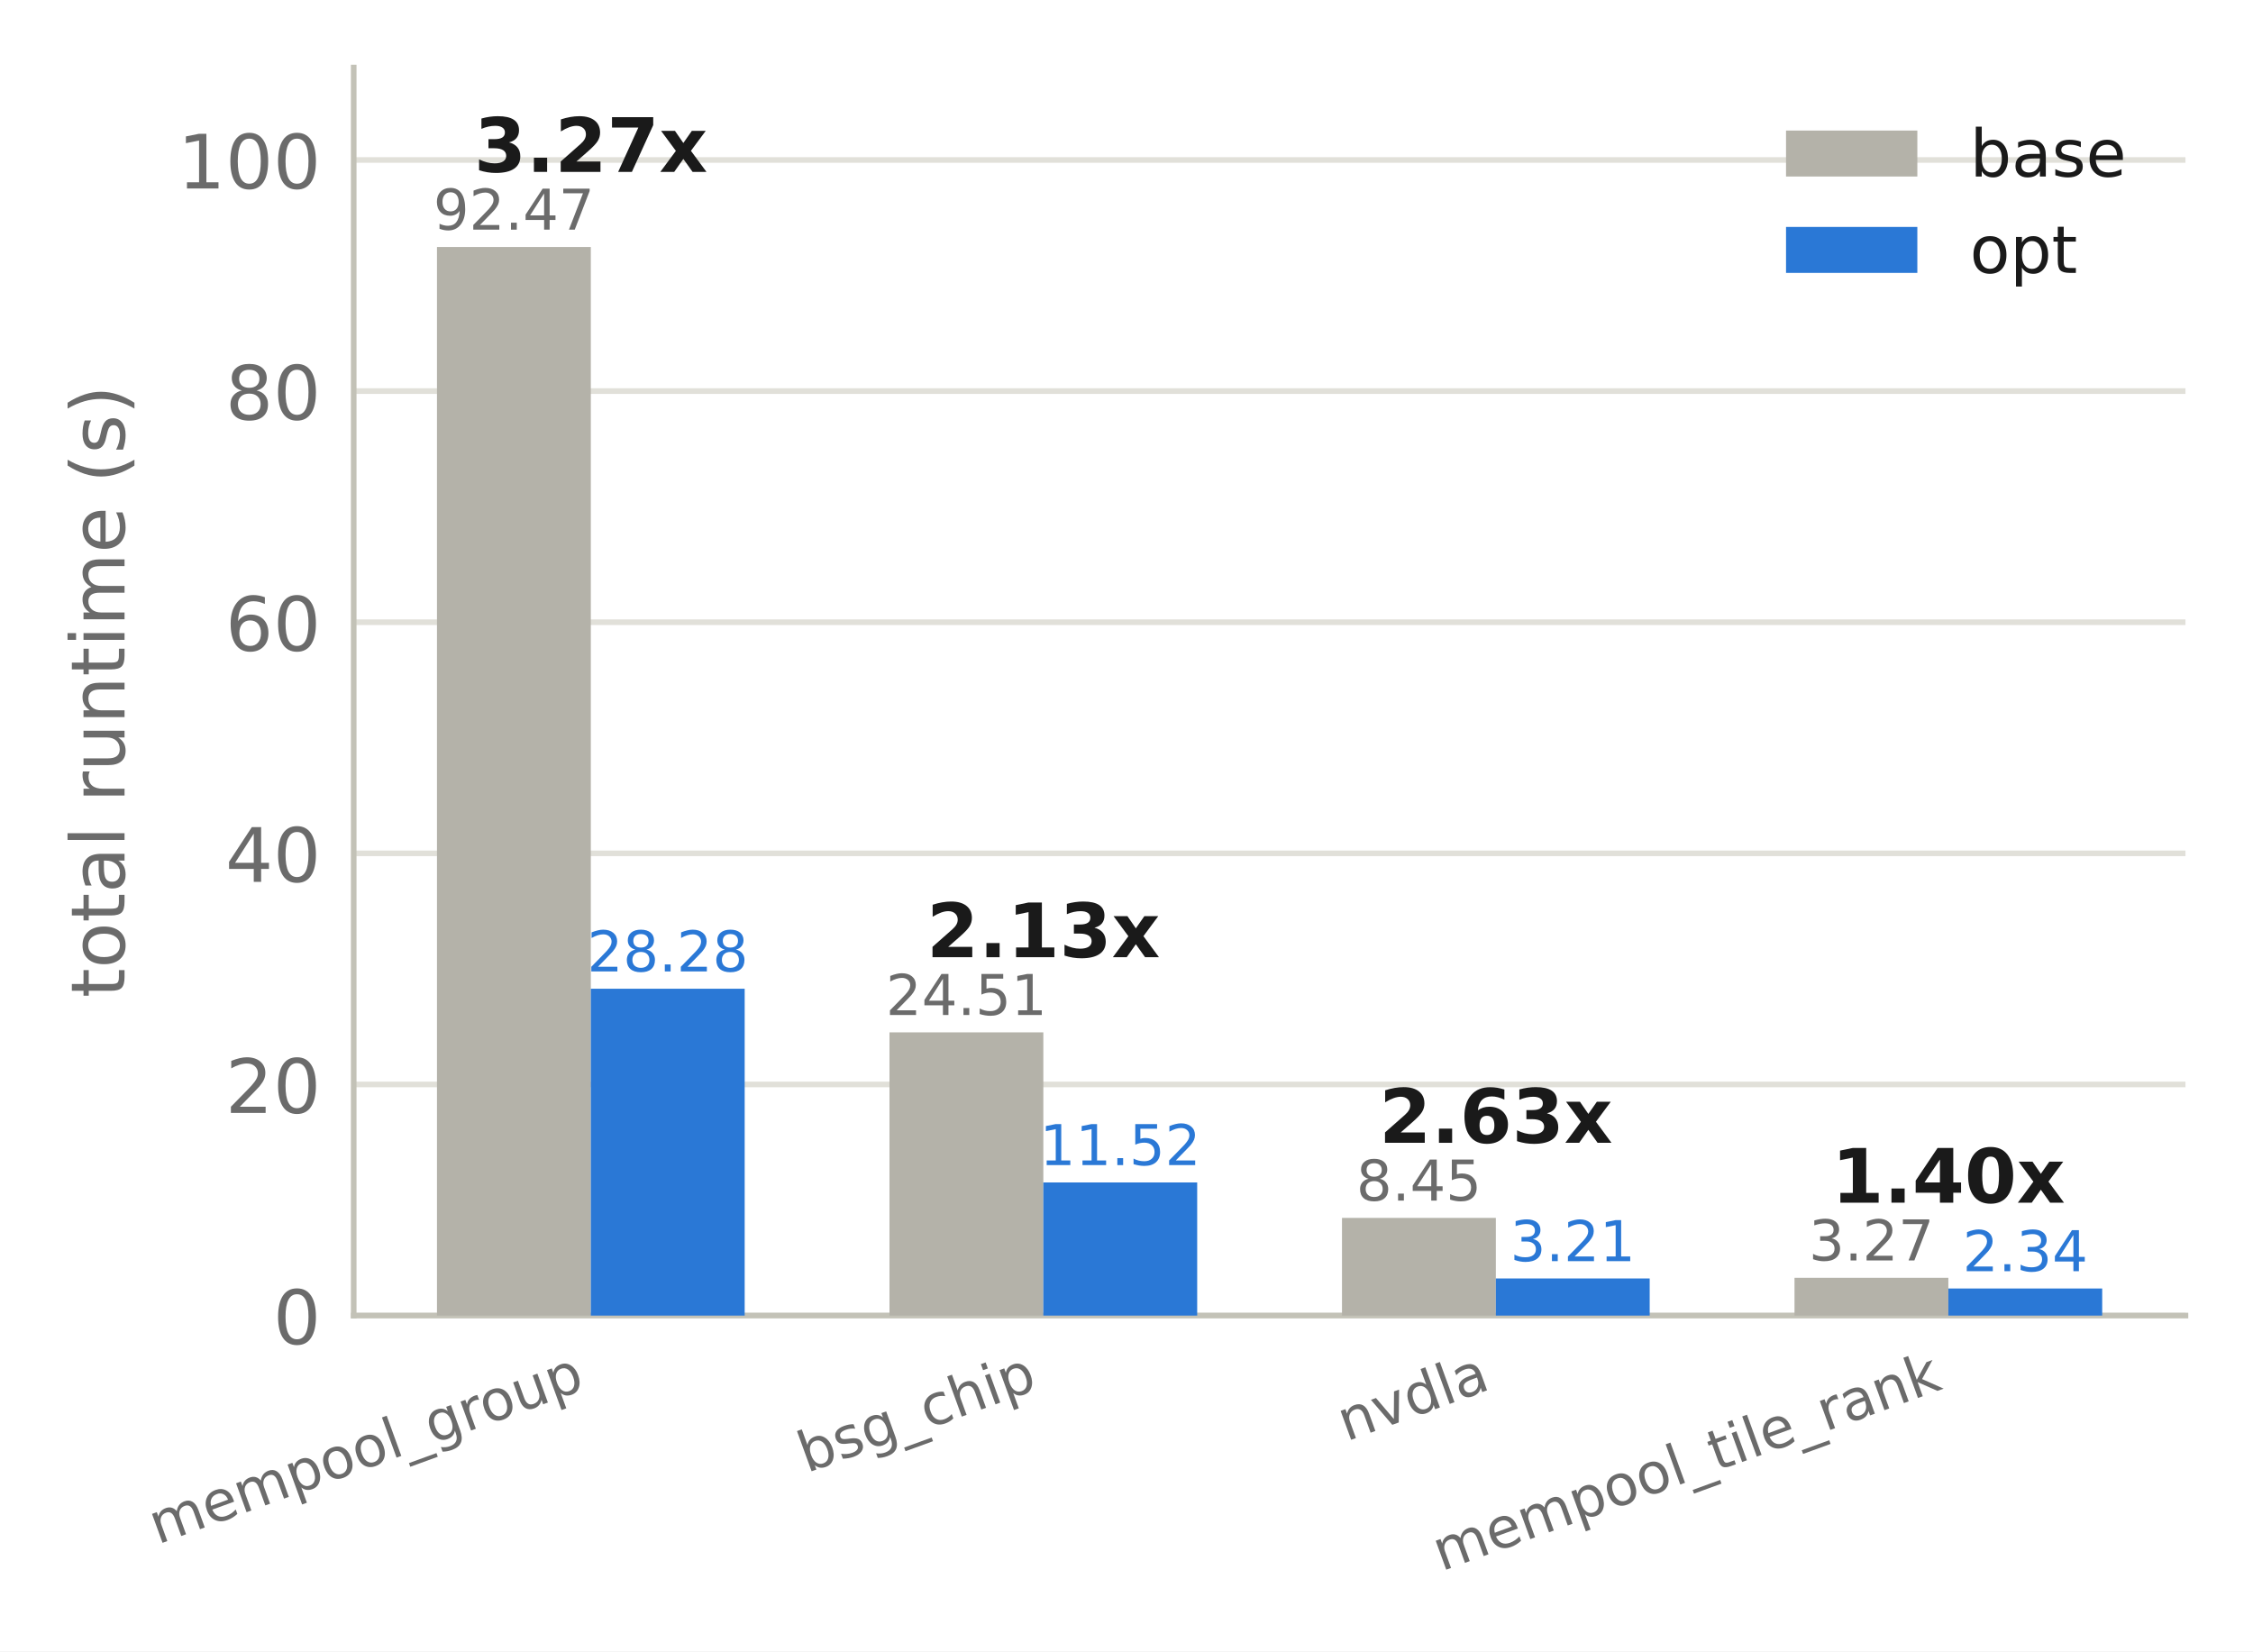
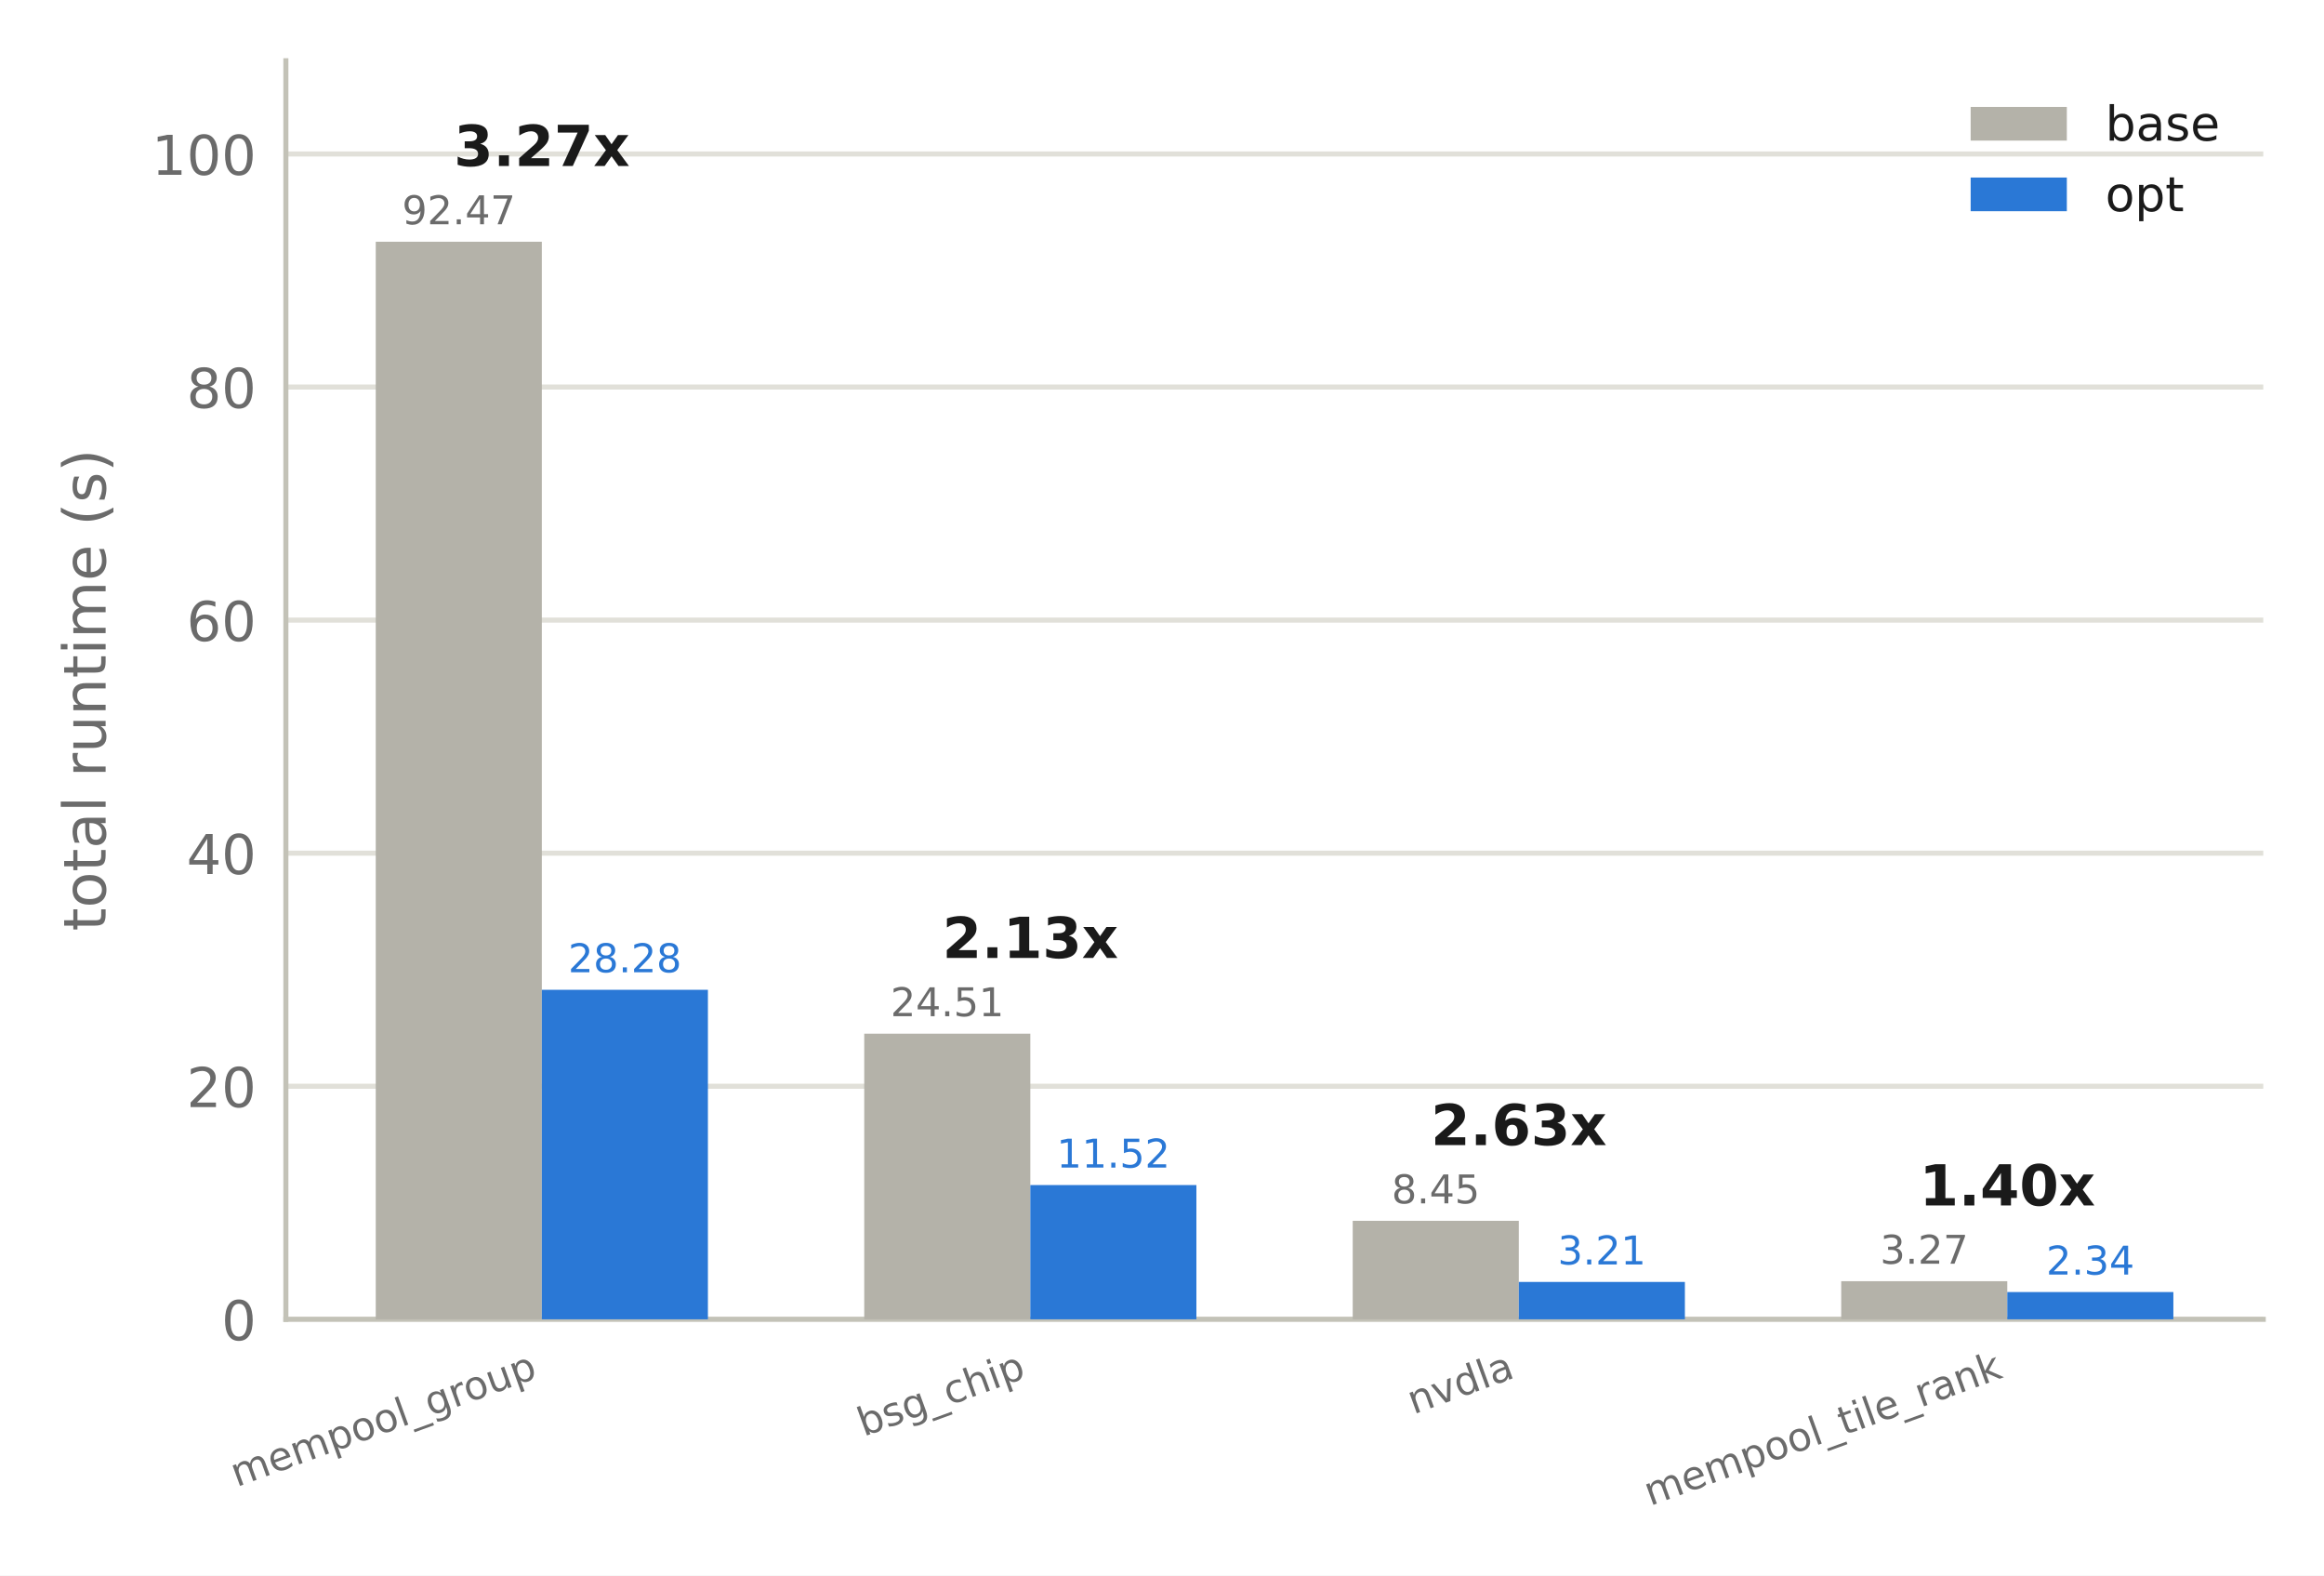
- <svg xmlns="http://www.w3.org/2000/svg" xmlns:xlink="http://www.w3.org/1999/xlink" width="240.213pt" height="176.064pt" viewBox="0 0 240.213 176.064" version="1.1">
+ <svg xmlns="http://www.w3.org/2000/svg" xmlns:xlink="http://www.w3.org/1999/xlink" width="275.442pt" height="186.701pt" viewBox="0 0 275.442 186.701" version="1.1">
  <defs>
    <style type="text/css">*{stroke-linejoin: round; stroke-linecap: butt}</style>
  </defs>
  <g id="figure_1">
    <g id="patch_1">
-       <path d="M 0 176.064  L 240.213 176.064  L 240.213 0  L 0 0  z " style="fill: #ffffff" />
+       <path d="M 0 186.701  L 275.442 186.701  L 275.442 0  L 0 0  z " style="fill: #ffffff" />
    </g>
    <g id="axes_1">
      <g id="patch_2">
-         <path d="M 37.712 140.256  L 233.012 140.256  L 233.012 7.2  L 37.712 7.2  z " style="fill: #ffffff" />
+         <path d="M 33.882 156.334  L 268.242 156.334  L 268.242 7.2  L 33.882 7.2  z " style="fill: #ffffff" />
      </g>
      <g id="matplotlib.axis_1">
        <g id="xtick_1">
          <g id="line2d_1" />
          <g id="text_1">
-             <g style="fill: #6b6b6b" transform="translate(16.81937 164.67) rotate(-20) scale(0.06 -0.06)">
+             <g style="fill: #6b6b6b" transform="translate(28.049 176.2162) rotate(-20) scale(0.047 -0.047)">
              <defs>
                <path id="DejaVuSans-6d" d="M 3328 2828  Q 3544 3216 3844 3400  Q 4144 3584 4550 3584  Q 5097 3584 5394 3201  Q 5691 2819 5691 2113  L 5691 0  L 5113 0  L 5113 2094  Q 5113 2597 4934 2840  Q 4756 3084 4391 3084  Q 3944 3084 3684 2787  Q 3425 2491 3425 1978  L 3425 0  L 2847 0  L 2847 2094  Q 2847 2600 2669 2842  Q 2491 3084 2119 3084  Q 1678 3084 1418 2786  Q 1159 2488 1159 1978  L 1159 0  L 581 0  L 581 3500  L 1159 3500  L 1159 2956  Q 1356 3278 1631 3431  Q 1906 3584 2284 3584  Q 2666 3584 2933 3390  Q 3200 3197 3328 2828  z " transform="scale(0.015625)" />
                <path id="DejaVuSans-65" d="M 3597 1894  L 3597 1613  L 953 1613  Q 991 1019 1311 708  Q 1631 397 2203 397  Q 2534 397 2845 478  Q 3156 559 3463 722  L 3463 178  Q 3153 47 2828 -22  Q 2503 -91 2169 -91  Q 1331 -91 842 396  Q 353 884 353 1716  Q 353 2575 817 3079  Q 1281 3584 2069 3584  Q 2775 3584 3186 3129  Q 3597 2675 3597 1894  z M 3022 2063  Q 3016 2534 2758 2815  Q 2500 3097 2075 3097  Q 1594 3097 1305 2825  Q 1016 2553 972 2059  L 3022 2063  z " transform="scale(0.015625)" />
                <path id="DejaVuSans-70" d="M 1159 525  L 1159 -1331  L 581 -1331  L 581 3500  L 1159 3500  L 1159 2969  Q 1341 3281 1617 3432  Q 1894 3584 2278 3584  Q 2916 3584 3314 3078  Q 3713 2572 3713 1747  Q 3713 922 3314 415  Q 2916 -91 2278 -91  Q 1894 -91 1617 61  Q 1341 213 1159 525  z M 3116 1747  Q 3116 2381 2855 2742  Q 2594 3103 2138 3103  Q 1681 3103 1420 2742  Q 1159 2381 1159 1747  Q 1159 1113 1420 752  Q 1681 391 2138 391  Q 2594 391 2855 752  Q 3116 1113 3116 1747  z " transform="scale(0.015625)" />
                <path id="DejaVuSans-6f" d="M 1959 3097  Q 1497 3097 1228 2736  Q 959 2375 959 1747  Q 959 1119 1226 758  Q 1494 397 1959 397  Q 2419 397 2687 759  Q 2956 1122 2956 1747  Q 2956 2369 2687 2733  Q 2419 3097 1959 3097  z M 1959 3584  Q 2709 3584 3137 3096  Q 3566 2609 3566 1747  Q 3566 888 3137 398  Q 2709 -91 1959 -91  Q 1206 -91 779 398  Q 353 888 353 1747  Q 353 2609 779 3096  Q 1206 3584 1959 3584  z " transform="scale(0.015625)" />
                <path id="DejaVuSans-6c" d="M 603 4863  L 1178 4863  L 1178 0  L 603 0  L 603 4863  z " transform="scale(0.015625)" />
                <path id="DejaVuSans-5f" d="M 3263 -1063  L 3263 -1509  L -63 -1509  L -63 -1063  L 3263 -1063  z " transform="scale(0.015625)" />
                <path id="DejaVuSans-67" d="M 2906 1791  Q 2906 2416 2648 2759  Q 2391 3103 1925 3103  Q 1463 3103 1205 2759  Q 947 2416 947 1791  Q 947 1169 1205 825  Q 1463 481 1925 481  Q 2391 481 2648 825  Q 2906 1169 2906 1791  z M 3481 434  Q 3481 -459 3084 -895  Q 2688 -1331 1869 -1331  Q 1566 -1331 1297 -1286  Q 1028 -1241 775 -1147  L 775 -588  Q 1028 -725 1275 -790  Q 1522 -856 1778 -856  Q 2344 -856 2625 -561  Q 2906 -266 2906 331  L 2906 616  Q 2728 306 2450 153  Q 2172 0 1784 0  Q 1141 0 747 490  Q 353 981 353 1791  Q 353 2603 747 3093  Q 1141 3584 1784 3584  Q 2172 3584 2450 3431  Q 2728 3278 2906 2969  L 2906 3500  L 3481 3500  L 3481 434  z " transform="scale(0.015625)" />
                <path id="DejaVuSans-72" d="M 2631 2963  Q 2534 3019 2420 3045  Q 2306 3072 2169 3072  Q 1681 3072 1420 2755  Q 1159 2438 1159 1844  L 1159 0  L 581 0  L 581 3500  L 1159 3500  L 1159 2956  Q 1341 3275 1631 3429  Q 1922 3584 2338 3584  Q 2397 3584 2469 3576  Q 2541 3569 2628 3553  L 2631 2963  z " transform="scale(0.015625)" />
                <path id="DejaVuSans-75" d="M 544 1381  L 544 3500  L 1119 3500  L 1119 1403  Q 1119 906 1312 657  Q 1506 409 1894 409  Q 2359 409 2629 706  Q 2900 1003 2900 1516  L 2900 3500  L 3475 3500  L 3475 0  L 2900 0  L 2900 538  Q 2691 219 2414 64  Q 2138 -91 1772 -91  Q 1169 -91 856 284  Q 544 659 544 1381  z M 1991 3584  L 1991 3584  z " transform="scale(0.015625)" />
              </defs>
              <use xlink:href="#DejaVuSans-6d" />
              <use xlink:href="#DejaVuSans-65" transform="translate(97.41211 0)" />
              <use xlink:href="#DejaVuSans-6d" transform="translate(158.9355 0)" />
              <use xlink:href="#DejaVuSans-70" transform="translate(256.3477 0)" />
              <use xlink:href="#DejaVuSans-6f" transform="translate(319.8242 0)" />
              <use xlink:href="#DejaVuSans-6f" transform="translate(381.0059 0)" />
              <use xlink:href="#DejaVuSans-6c" transform="translate(442.1875 0)" />
              <use xlink:href="#DejaVuSans-5f" transform="translate(469.9707 0)" />
              <use xlink:href="#DejaVuSans-67" transform="translate(519.9707 0)" />
              <use xlink:href="#DejaVuSans-72" transform="translate(583.4473 0)" />
              <use xlink:href="#DejaVuSans-6f" transform="translate(622.3105 0)" />
              <use xlink:href="#DejaVuSans-75" transform="translate(683.4922 0)" />
              <use xlink:href="#DejaVuSans-70" transform="translate(746.8711 0)" />
            </g>
          </g>
        </g>
        <g id="xtick_2">
          <g id="line2d_2" />
          <g id="text_2">
-             <g style="fill: #6b6b6b" transform="translate(86.02174 157.0425) rotate(-20) scale(0.06 -0.06)">
+             <g style="fill: #6b6b6b" transform="translate(102.36 170.2414) rotate(-20) scale(0.047 -0.047)">
              <defs>
                <path id="DejaVuSans-62" d="M 3116 1747  Q 3116 2381 2855 2742  Q 2594 3103 2138 3103  Q 1681 3103 1420 2742  Q 1159 2381 1159 1747  Q 1159 1113 1420 752  Q 1681 391 2138 391  Q 2594 391 2855 752  Q 3116 1113 3116 1747  z M 1159 2969  Q 1341 3281 1617 3432  Q 1894 3584 2278 3584  Q 2916 3584 3314 3078  Q 3713 2572 3713 1747  Q 3713 922 3314 415  Q 2916 -91 2278 -91  Q 1894 -91 1617 61  Q 1341 213 1159 525  L 1159 0  L 581 0  L 581 4863  L 1159 4863  L 1159 2969  z " transform="scale(0.015625)" />
                <path id="DejaVuSans-73" d="M 2834 3397  L 2834 2853  Q 2591 2978 2328 3040  Q 2066 3103 1784 3103  Q 1356 3103 1142 2972  Q 928 2841 928 2578  Q 928 2378 1081 2264  Q 1234 2150 1697 2047  L 1894 2003  Q 2506 1872 2764 1633  Q 3022 1394 3022 966  Q 3022 478 2636 193  Q 2250 -91 1575 -91  Q 1294 -91 989 -36  Q 684 19 347 128  L 347 722  Q 666 556 975 473  Q 1284 391 1588 391  Q 1994 391 2212 530  Q 2431 669 2431 922  Q 2431 1156 2273 1281  Q 2116 1406 1581 1522  L 1381 1569  Q 847 1681 609 1914  Q 372 2147 372 2553  Q 372 3047 722 3315  Q 1072 3584 1716 3584  Q 2034 3584 2315 3537  Q 2597 3491 2834 3397  z " transform="scale(0.015625)" />
                <path id="DejaVuSans-63" d="M 3122 3366  L 3122 2828  Q 2878 2963 2633 3030  Q 2388 3097 2138 3097  Q 1578 3097 1268 2742  Q 959 2388 959 1747  Q 959 1106 1268 751  Q 1578 397 2138 397  Q 2388 397 2633 464  Q 2878 531 3122 666  L 3122 134  Q 2881 22 2623 -34  Q 2366 -91 2075 -91  Q 1284 -91 818 406  Q 353 903 353 1747  Q 353 2603 823 3093  Q 1294 3584 2113 3584  Q 2378 3584 2631 3529  Q 2884 3475 3122 3366  z " transform="scale(0.015625)" />
                <path id="DejaVuSans-68" d="M 3513 2113  L 3513 0  L 2938 0  L 2938 2094  Q 2938 2591 2744 2837  Q 2550 3084 2163 3084  Q 1697 3084 1428 2787  Q 1159 2491 1159 1978  L 1159 0  L 581 0  L 581 4863  L 1159 4863  L 1159 2956  Q 1366 3272 1645 3428  Q 1925 3584 2291 3584  Q 2894 3584 3203 3211  Q 3513 2838 3513 2113  z " transform="scale(0.015625)" />
                <path id="DejaVuSans-69" d="M 603 3500  L 1178 3500  L 1178 0  L 603 0  L 603 3500  z M 603 4863  L 1178 4863  L 1178 4134  L 603 4134  L 603 4863  z " transform="scale(0.015625)" />
              </defs>
              <use xlink:href="#DejaVuSans-62" />
              <use xlink:href="#DejaVuSans-73" transform="translate(63.47656 0)" />
              <use xlink:href="#DejaVuSans-67" transform="translate(115.5762 0)" />
              <use xlink:href="#DejaVuSans-5f" transform="translate(179.0527 0)" />
              <use xlink:href="#DejaVuSans-63" transform="translate(229.0527 0)" />
              <use xlink:href="#DejaVuSans-68" transform="translate(284.0332 0)" />
              <use xlink:href="#DejaVuSans-69" transform="translate(347.4121 0)" />
              <use xlink:href="#DejaVuSans-70" transform="translate(375.1953 0)" />
            </g>
          </g>
        </g>
        <g id="xtick_3">
          <g id="line2d_3" />
          <g id="text_3">
-             <g style="fill: #6b6b6b" transform="translate(143.5477 153.6857) rotate(-20) scale(0.06 -0.06)">
+             <g style="fill: #6b6b6b" transform="translate(167.5245 167.6119) rotate(-20) scale(0.047 -0.047)">
              <defs>
                <path id="DejaVuSans-6e" d="M 3513 2113  L 3513 0  L 2938 0  L 2938 2094  Q 2938 2591 2744 2837  Q 2550 3084 2163 3084  Q 1697 3084 1428 2787  Q 1159 2491 1159 1978  L 1159 0  L 581 0  L 581 3500  L 1159 3500  L 1159 2956  Q 1366 3272 1645 3428  Q 1925 3584 2291 3584  Q 2894 3584 3203 3211  Q 3513 2838 3513 2113  z " transform="scale(0.015625)" />
                <path id="DejaVuSans-76" d="M 191 3500  L 800 3500  L 1894 563  L 2988 3500  L 3597 3500  L 2284 0  L 1503 0  L 191 3500  z " transform="scale(0.015625)" />
                <path id="DejaVuSans-64" d="M 2906 2969  L 2906 4863  L 3481 4863  L 3481 0  L 2906 0  L 2906 525  Q 2725 213 2448 61  Q 2172 -91 1784 -91  Q 1150 -91 751 415  Q 353 922 353 1747  Q 353 2572 751 3078  Q 1150 3584 1784 3584  Q 2172 3584 2448 3432  Q 2725 3281 2906 2969  z M 947 1747  Q 947 1113 1208 752  Q 1469 391 1925 391  Q 2381 391 2643 752  Q 2906 1113 2906 1747  Q 2906 2381 2643 2742  Q 2381 3103 1925 3103  Q 1469 3103 1208 2742  Q 947 2381 947 1747  z " transform="scale(0.015625)" />
                <path id="DejaVuSans-61" d="M 2194 1759  Q 1497 1759 1228 1600  Q 959 1441 959 1056  Q 959 750 1161 570  Q 1363 391 1709 391  Q 2188 391 2477 730  Q 2766 1069 2766 1631  L 2766 1759  L 2194 1759  z M 3341 1997  L 3341 0  L 2766 0  L 2766 531  Q 2569 213 2275 61  Q 1981 -91 1556 -91  Q 1019 -91 701 211  Q 384 513 384 1019  Q 384 1609 779 1909  Q 1175 2209 1959 2209  L 2766 2209  L 2766 2266  Q 2766 2663 2505 2880  Q 2244 3097 1772 3097  Q 1472 3097 1187 3025  Q 903 2953 641 2809  L 641 3341  Q 956 3463 1253 3523  Q 1550 3584 1831 3584  Q 2591 3584 2966 3190  Q 3341 2797 3341 1997  z " transform="scale(0.015625)" />
              </defs>
              <use xlink:href="#DejaVuSans-6e" />
              <use xlink:href="#DejaVuSans-76" transform="translate(63.37891 0)" />
              <use xlink:href="#DejaVuSans-64" transform="translate(122.5586 0)" />
              <use xlink:href="#DejaVuSans-6c" transform="translate(186.0352 0)" />
              <use xlink:href="#DejaVuSans-61" transform="translate(213.8184 0)" />
            </g>
          </g>
        </g>
        <g id="xtick_4">
          <g id="line2d_4" />
          <g id="text_4">
-             <g style="fill: #6b6b6b" transform="translate(153.6879 167.5343) rotate(-20) scale(0.06 -0.06)">
+             <g style="fill: #6b6b6b" transform="translate(195.5702 178.4599) rotate(-20) scale(0.047 -0.047)">
              <defs>
                <path id="DejaVuSans-74" d="M 1172 4494  L 1172 3500  L 2356 3500  L 2356 3053  L 1172 3053  L 1172 1153  Q 1172 725 1289 603  Q 1406 481 1766 481  L 2356 481  L 2356 0  L 1766 0  Q 1100 0 847 248  Q 594 497 594 1153  L 594 3053  L 172 3053  L 172 3500  L 594 3500  L 594 4494  L 1172 4494  z " transform="scale(0.015625)" />
                <path id="DejaVuSans-6b" d="M 581 4863  L 1159 4863  L 1159 1991  L 2875 3500  L 3609 3500  L 1753 1863  L 3688 0  L 2938 0  L 1159 1709  L 1159 0  L 581 0  L 581 4863  z " transform="scale(0.015625)" />
              </defs>
              <use xlink:href="#DejaVuSans-6d" />
              <use xlink:href="#DejaVuSans-65" transform="translate(97.41211 0)" />
              <use xlink:href="#DejaVuSans-6d" transform="translate(158.9355 0)" />
              <use xlink:href="#DejaVuSans-70" transform="translate(256.3477 0)" />
              <use xlink:href="#DejaVuSans-6f" transform="translate(319.8242 0)" />
              <use xlink:href="#DejaVuSans-6f" transform="translate(381.0059 0)" />
              <use xlink:href="#DejaVuSans-6c" transform="translate(442.1875 0)" />
              <use xlink:href="#DejaVuSans-5f" transform="translate(469.9707 0)" />
              <use xlink:href="#DejaVuSans-74" transform="translate(519.9707 0)" />
              <use xlink:href="#DejaVuSans-69" transform="translate(559.1797 0)" />
              <use xlink:href="#DejaVuSans-6c" transform="translate(586.9629 0)" />
              <use xlink:href="#DejaVuSans-65" transform="translate(614.7461 0)" />
              <use xlink:href="#DejaVuSans-5f" transform="translate(676.2695 0)" />
              <use xlink:href="#DejaVuSans-72" transform="translate(726.2695 0)" />
              <use xlink:href="#DejaVuSans-61" transform="translate(767.3828 0)" />
              <use xlink:href="#DejaVuSans-6e" transform="translate(828.6621 0)" />
              <use xlink:href="#DejaVuSans-6b" transform="translate(892.041 0)" />
            </g>
          </g>
        </g>
      </g>
      <g id="matplotlib.axis_2">
        <g id="ytick_1">
          <g id="line2d_5">
-             <path d="M 37.712 140.256  L 233.012 140.256  " clip-path="url(#p0b611c64bf)" style="fill: none; stroke: #e1e0d9; stroke-width: 0.6; stroke-linecap: square" />
+             <path d="M 33.882 156.334  L 268.242 156.334  " clip-path="url(#p7c7f86da99)" style="fill: none; stroke: #e1e0d9; stroke-width: 0.6; stroke-linecap: square" />
          </g>
          <g id="line2d_6" />
          <g id="text_5">
-             <g style="fill: #6b6b6b" transform="translate(29.1225 143.2954) scale(0.08 -0.08)">
+             <g style="fill: #6b6b6b" transform="translate(26.24594 158.8031) scale(0.065 -0.065)">
              <defs>
                <path id="DejaVuSans-30" d="M 2034 4250  Q 1547 4250 1301 3770  Q 1056 3291 1056 2328  Q 1056 1369 1301 889  Q 1547 409 2034 409  Q 2525 409 2770 889  Q 3016 1369 3016 2328  Q 3016 3291 2770 3770  Q 2525 4250 2034 4250  z M 2034 4750  Q 2819 4750 3233 4129  Q 3647 3509 3647 2328  Q 3647 1150 3233 529  Q 2819 -91 2034 -91  Q 1250 -91 836 529  Q 422 1150 422 2328  Q 422 3509 836 4129  Q 1250 4750 2034 4750  z " transform="scale(0.015625)" />
              </defs>
              <use xlink:href="#DejaVuSans-30" />
            </g>
          </g>
        </g>
        <g id="ytick_2">
          <g id="line2d_7">
-             <path d="M 37.712 115.616  L 233.012 115.616  " clip-path="url(#p0b611c64bf)" style="fill: none; stroke: #e1e0d9; stroke-width: 0.6; stroke-linecap: square" />
+             <path d="M 33.882 128.716  L 268.242 128.716  " clip-path="url(#p7c7f86da99)" style="fill: none; stroke: #e1e0d9; stroke-width: 0.6; stroke-linecap: square" />
          </g>
          <g id="line2d_8" />
          <g id="text_6">
-             <g style="fill: #6b6b6b" transform="translate(24.0325 118.6554) scale(0.08 -0.08)">
+             <g style="fill: #6b6b6b" transform="translate(22.11031 131.1858) scale(0.065 -0.065)">
              <defs>
                <path id="DejaVuSans-32" d="M 1228 531  L 3431 531  L 3431 0  L 469 0  L 469 531  Q 828 903 1448 1529  Q 2069 2156 2228 2338  Q 2531 2678 2651 2914  Q 2772 3150 2772 3378  Q 2772 3750 2511 3984  Q 2250 4219 1831 4219  Q 1534 4219 1204 4116  Q 875 4013 500 3803  L 500 4441  Q 881 4594 1212 4672  Q 1544 4750 1819 4750  Q 2544 4750 2975 4387  Q 3406 4025 3406 3419  Q 3406 3131 3298 2873  Q 3191 2616 2906 2266  Q 2828 2175 2409 1742  Q 1991 1309 1228 531  z " transform="scale(0.015625)" />
              </defs>
              <use xlink:href="#DejaVuSans-32" />
              <use xlink:href="#DejaVuSans-30" transform="translate(63.62305 0)" />
            </g>
          </g>
        </g>
        <g id="ytick_3">
          <g id="line2d_9">
-             <path d="M 37.712 90.976  L 233.012 90.976  " clip-path="url(#p0b611c64bf)" style="fill: none; stroke: #e1e0d9; stroke-width: 0.6; stroke-linecap: square" />
+             <path d="M 33.882 101.099  L 268.242 101.099  " clip-path="url(#p7c7f86da99)" style="fill: none; stroke: #e1e0d9; stroke-width: 0.6; stroke-linecap: square" />
          </g>
          <g id="line2d_10" />
          <g id="text_7">
-             <g style="fill: #6b6b6b" transform="translate(24.0325 94.01538) scale(0.08 -0.08)">
+             <g style="fill: #6b6b6b" transform="translate(22.11031 103.5684) scale(0.065 -0.065)">
              <defs>
                <path id="DejaVuSans-34" d="M 2419 4116  L 825 1625  L 2419 1625  L 2419 4116  z M 2253 4666  L 3047 4666  L 3047 1625  L 3713 1625  L 3713 1100  L 3047 1100  L 3047 0  L 2419 0  L 2419 1100  L 313 1100  L 313 1709  L 2253 4666  z " transform="scale(0.015625)" />
              </defs>
              <use xlink:href="#DejaVuSans-34" />
              <use xlink:href="#DejaVuSans-30" transform="translate(63.62305 0)" />
            </g>
          </g>
        </g>
        <g id="ytick_4">
          <g id="line2d_11">
-             <path d="M 37.712 66.336  L 233.012 66.336  " clip-path="url(#p0b611c64bf)" style="fill: none; stroke: #e1e0d9; stroke-width: 0.6; stroke-linecap: square" />
+             <path d="M 33.882 73.482  L 268.242 73.482  " clip-path="url(#p7c7f86da99)" style="fill: none; stroke: #e1e0d9; stroke-width: 0.6; stroke-linecap: square" />
          </g>
          <g id="line2d_12" />
          <g id="text_8">
-             <g style="fill: #6b6b6b" transform="translate(24.0325 69.37538) scale(0.08 -0.08)">
+             <g style="fill: #6b6b6b" transform="translate(22.11031 75.95109) scale(0.065 -0.065)">
              <defs>
                <path id="DejaVuSans-36" d="M 2113 2584  Q 1688 2584 1439 2293  Q 1191 2003 1191 1497  Q 1191 994 1439 701  Q 1688 409 2113 409  Q 2538 409 2786 701  Q 3034 994 3034 1497  Q 3034 2003 2786 2293  Q 2538 2584 2113 2584  z M 3366 4563  L 3366 3988  Q 3128 4100 2886 4159  Q 2644 4219 2406 4219  Q 1781 4219 1451 3797  Q 1122 3375 1075 2522  Q 1259 2794 1537 2939  Q 1816 3084 2150 3084  Q 2853 3084 3261 2657  Q 3669 2231 3669 1497  Q 3669 778 3244 343  Q 2819 -91 2113 -91  Q 1303 -91 875 529  Q 447 1150 447 2328  Q 447 3434 972 4092  Q 1497 4750 2381 4750  Q 2619 4750 2861 4703  Q 3103 4656 3366 4563  z " transform="scale(0.015625)" />
              </defs>
              <use xlink:href="#DejaVuSans-36" />
              <use xlink:href="#DejaVuSans-30" transform="translate(63.62305 0)" />
            </g>
          </g>
        </g>
        <g id="ytick_5">
          <g id="line2d_13">
-             <path d="M 37.712 41.696  L 233.012 41.696  " clip-path="url(#p0b611c64bf)" style="fill: none; stroke: #e1e0d9; stroke-width: 0.6; stroke-linecap: square" />
+             <path d="M 33.882 45.864  L 268.242 45.864  " clip-path="url(#p7c7f86da99)" style="fill: none; stroke: #e1e0d9; stroke-width: 0.6; stroke-linecap: square" />
          </g>
          <g id="line2d_14" />
          <g id="text_9">
-             <g style="fill: #6b6b6b" transform="translate(24.0325 44.73537) scale(0.08 -0.08)">
+             <g style="fill: #6b6b6b" transform="translate(22.11031 48.33376) scale(0.065 -0.065)">
              <defs>
                <path id="DejaVuSans-38" d="M 2034 2216  Q 1584 2216 1326 1975  Q 1069 1734 1069 1313  Q 1069 891 1326 650  Q 1584 409 2034 409  Q 2484 409 2743 651  Q 3003 894 3003 1313  Q 3003 1734 2745 1975  Q 2488 2216 2034 2216  z M 1403 2484  Q 997 2584 770 2862  Q 544 3141 544 3541  Q 544 4100 942 4425  Q 1341 4750 2034 4750  Q 2731 4750 3128 4425  Q 3525 4100 3525 3541  Q 3525 3141 3298 2862  Q 3072 2584 2669 2484  Q 3125 2378 3379 2068  Q 3634 1759 3634 1313  Q 3634 634 3220 271  Q 2806 -91 2034 -91  Q 1263 -91 848 271  Q 434 634 434 1313  Q 434 1759 690 2068  Q 947 2378 1403 2484  z M 1172 3481  Q 1172 3119 1398 2916  Q 1625 2713 2034 2713  Q 2441 2713 2670 2916  Q 2900 3119 2900 3481  Q 2900 3844 2670 4047  Q 2441 4250 2034 4250  Q 1625 4250 1398 4047  Q 1172 3844 1172 3481  z " transform="scale(0.015625)" />
              </defs>
              <use xlink:href="#DejaVuSans-38" />
              <use xlink:href="#DejaVuSans-30" transform="translate(63.62305 0)" />
            </g>
          </g>
        </g>
        <g id="ytick_6">
          <g id="line2d_15">
-             <path d="M 37.712 17.056  L 233.012 17.056  " clip-path="url(#p0b611c64bf)" style="fill: none; stroke: #e1e0d9; stroke-width: 0.6; stroke-linecap: square" />
+             <path d="M 33.882 18.247  L 268.242 18.247  " clip-path="url(#p7c7f86da99)" style="fill: none; stroke: #e1e0d9; stroke-width: 0.6; stroke-linecap: square" />
          </g>
          <g id="line2d_16" />
          <g id="text_10">
-             <g style="fill: #6b6b6b" transform="translate(18.9425 20.09538) scale(0.08 -0.08)">
+             <g style="fill: #6b6b6b" transform="translate(17.97469 20.71643) scale(0.065 -0.065)">
              <defs>
                <path id="DejaVuSans-31" d="M 794 531  L 1825 531  L 1825 4091  L 703 3866  L 703 4441  L 1819 4666  L 2450 4666  L 2450 531  L 3481 531  L 3481 0  L 794 0  L 794 531  z " transform="scale(0.015625)" />
              </defs>
              <use xlink:href="#DejaVuSans-31" />
              <use xlink:href="#DejaVuSans-30" transform="translate(63.62305 0)" />
              <use xlink:href="#DejaVuSans-30" transform="translate(127.2461 0)" />
            </g>
          </g>
        </g>
        <g id="text_11">
-           <g style="fill: #6b6b6b" transform="translate(13.27875 106.373) rotate(-90) scale(0.08 -0.08)">
+           <g style="fill: #6b6b6b" transform="translate(12.51891 110.3312) rotate(-90) scale(0.07 -0.07)">
            <defs>
              <path id="DejaVuSans-20" transform="scale(0.015625)" />
              <path id="DejaVuSans-28" d="M 1984 4856  Q 1566 4138 1362 3434  Q 1159 2731 1159 2009  Q 1159 1288 1364 580  Q 1569 -128 1984 -844  L 1484 -844  Q 1016 -109 783 600  Q 550 1309 550 2009  Q 550 2706 781 3412  Q 1013 4119 1484 4856  L 1984 4856  z " transform="scale(0.015625)" />
              <path id="DejaVuSans-29" d="M 513 4856  L 1013 4856  Q 1481 4119 1714 3412  Q 1947 2706 1947 2009  Q 1947 1309 1714 600  Q 1481 -109 1013 -844  L 513 -844  Q 928 -128 1133 580  Q 1338 1288 1338 2009  Q 1338 2731 1133 3434  Q 928 4138 513 4856  z " transform="scale(0.015625)" />
            </defs>
            <use xlink:href="#DejaVuSans-74" />
            <use xlink:href="#DejaVuSans-6f" transform="translate(39.20898 0)" />
            <use xlink:href="#DejaVuSans-74" transform="translate(100.3906 0)" />
            <use xlink:href="#DejaVuSans-61" transform="translate(139.5996 0)" />
            <use xlink:href="#DejaVuSans-6c" transform="translate(200.8789 0)" />
            <use xlink:href="#DejaVuSans-20" transform="translate(228.6621 0)" />
            <use xlink:href="#DejaVuSans-72" transform="translate(260.4492 0)" />
            <use xlink:href="#DejaVuSans-75" transform="translate(301.5625 0)" />
            <use xlink:href="#DejaVuSans-6e" transform="translate(364.9414 0)" />
            <use xlink:href="#DejaVuSans-74" transform="translate(428.3203 0)" />
            <use xlink:href="#DejaVuSans-69" transform="translate(467.5293 0)" />
            <use xlink:href="#DejaVuSans-6d" transform="translate(495.3125 0)" />
            <use xlink:href="#DejaVuSans-65" transform="translate(592.7246 0)" />
            <use xlink:href="#DejaVuSans-20" transform="translate(654.248 0)" />
            <use xlink:href="#DejaVuSans-28" transform="translate(686.0352 0)" />
            <use xlink:href="#DejaVuSans-73" transform="translate(725.0488 0)" />
            <use xlink:href="#DejaVuSans-29" transform="translate(777.1484 0)" />
          </g>
        </g>
      </g>
      <g id="patch_3">
-         <path d="M 37.712 140.256  L 37.712 7.2  " style="fill: none; stroke: #c3c2b7; stroke-width: 0.6; stroke-linejoin: miter; stroke-linecap: square" />
+         <path d="M 33.882 156.334  L 33.882 7.2  " style="fill: none; stroke: #c3c2b7; stroke-width: 0.6; stroke-linejoin: miter; stroke-linecap: square" />
      </g>
      <g id="patch_4">
-         <path d="M 37.712 140.256  L 233.012 140.256  " style="fill: none; stroke: #c3c2b7; stroke-width: 0.6; stroke-linejoin: miter; stroke-linecap: square" />
+         <path d="M 33.882 156.334  L 268.242 156.334  " style="fill: none; stroke: #c3c2b7; stroke-width: 0.6; stroke-linejoin: miter; stroke-linecap: square" />
      </g>
      <g id="patch_5">
-         <path d="M 46.59 140.256  L 62.993 140.256  L 62.993 26.333  L 46.59 26.333  z " clip-path="url(#p0b611c64bf)" style="fill: #b4b2a9" />
+         <path d="M 44.534 156.334  L 64.219 156.334  L 64.219 28.645  L 44.534 28.645  z " clip-path="url(#p7c7f86da99)" style="fill: #b4b2a9" />
      </g>
      <g id="patch_6">
-         <path d="M 94.836 140.256  L 111.239 140.256  L 111.239 110.06  L 94.836 110.06  z " clip-path="url(#p0b611c64bf)" style="fill: #b4b2a9" />
+         <path d="M 102.43 156.334  L 122.114 156.334  L 122.114 122.489  L 102.43 122.489  z " clip-path="url(#p7c7f86da99)" style="fill: #b4b2a9" />
      </g>
      <g id="patch_7">
-         <path d="M 143.082 140.256  L 159.486 140.256  L 159.486 129.846  L 143.082 129.846  z " clip-path="url(#p0b611c64bf)" style="fill: #b4b2a9" />
+         <path d="M 160.325 156.334  L 180.009 156.334  L 180.009 144.665  L 160.325 144.665  z " clip-path="url(#p7c7f86da99)" style="fill: #b4b2a9" />
      </g>
      <g id="patch_8">
-         <path d="M 191.328 140.256  L 207.732 140.256  L 207.732 136.227  L 191.328 136.227  z " clip-path="url(#p0b611c64bf)" style="fill: #b4b2a9" />
+         <path d="M 218.22 156.334  L 237.904 156.334  L 237.904 151.818  L 218.22 151.818  z " clip-path="url(#p7c7f86da99)" style="fill: #b4b2a9" />
      </g>
      <g id="patch_9">
-         <path d="M 62.993 140.256  L 79.397 140.256  L 79.397 105.415  L 62.993 105.415  z " clip-path="url(#p0b611c64bf)" style="fill: #2a78d6" />
+         <path d="M 64.219 156.334  L 83.903 156.334  L 83.903 117.283  L 64.219 117.283  z " clip-path="url(#p7c7f86da99)" style="fill: #2a78d6" />
      </g>
      <g id="patch_10">
-         <path d="M 111.239 140.256  L 127.643 140.256  L 127.643 126.063  L 111.239 126.063  z " clip-path="url(#p0b611c64bf)" style="fill: #2a78d6" />
+         <path d="M 122.114 156.334  L 141.798 156.334  L 141.798 140.426  L 122.114 140.426  z " clip-path="url(#p7c7f86da99)" style="fill: #2a78d6" />
      </g>
      <g id="patch_11">
-         <path d="M 159.486 140.256  L 175.889 140.256  L 175.889 136.301  L 159.486 136.301  z " clip-path="url(#p0b611c64bf)" style="fill: #2a78d6" />
+         <path d="M 180.009 156.334  L 199.694 156.334  L 199.694 151.901  L 180.009 151.901  z " clip-path="url(#p7c7f86da99)" style="fill: #2a78d6" />
      </g>
      <g id="patch_12">
-         <path d="M 207.732 140.256  L 224.135 140.256  L 224.135 137.373  L 207.732 137.373  z " clip-path="url(#p0b611c64bf)" style="fill: #2a78d6" />
+         <path d="M 237.904 156.334  L 257.589 156.334  L 257.589 153.102  L 237.904 153.102  z " clip-path="url(#p7c7f86da99)" style="fill: #2a78d6" />
      </g>
      <g id="text_12">
-         <g style="fill: #6b6b6b" transform="translate(46.20316 24.48496) scale(0.06 -0.06)">
+         <g style="fill: #6b6b6b" transform="translate(47.64887 26.57356) scale(0.047 -0.047)">
          <defs>
            <path id="DejaVuSans-39" d="M 703 97  L 703 672  Q 941 559 1184 500  Q 1428 441 1663 441  Q 2288 441 2617 861  Q 2947 1281 2994 2138  Q 2813 1869 2534 1725  Q 2256 1581 1919 1581  Q 1219 1581 811 2004  Q 403 2428 403 3163  Q 403 3881 828 4315  Q 1253 4750 1959 4750  Q 2769 4750 3195 4129  Q 3622 3509 3622 2328  Q 3622 1225 3098 567  Q 2575 -91 1691 -91  Q 1453 -91 1209 -44  Q 966 3 703 97  z M 1959 2075  Q 2384 2075 2632 2365  Q 2881 2656 2881 3163  Q 2881 3666 2632 3958  Q 2384 4250 1959 4250  Q 1534 4250 1286 3958  Q 1038 3666 1038 3163  Q 1038 2656 1286 2365  Q 1534 2075 1959 2075  z " transform="scale(0.015625)" />
            <path id="DejaVuSans-2e" d="M 684 794  L 1344 794  L 1344 0  L 684 0  L 684 794  z " transform="scale(0.015625)" />
            <path id="DejaVuSans-37" d="M 525 4666  L 3525 4666  L 3525 4397  L 1831 0  L 1172 0  L 2766 4134  L 525 4134  L 525 4666  z " transform="scale(0.015625)" />
          </defs>
          <use xlink:href="#DejaVuSans-39" />
          <use xlink:href="#DejaVuSans-32" transform="translate(63.62305 0)" />
          <use xlink:href="#DejaVuSans-2e" transform="translate(127.2461 0)" />
          <use xlink:href="#DejaVuSans-34" transform="translate(159.0332 0)" />
          <use xlink:href="#DejaVuSans-37" transform="translate(222.6562 0)" />
        </g>
      </g>
      <g id="text_13">
-         <g style="fill: #2a78d6" transform="translate(62.60682 103.567) scale(0.06 -0.06)">
+         <g style="fill: #2a78d6" transform="translate(67.33326 115.2114) scale(0.047 -0.047)">
          <use xlink:href="#DejaVuSans-32" />
          <use xlink:href="#DejaVuSans-38" transform="translate(63.62305 0)" />
          <use xlink:href="#DejaVuSans-2e" transform="translate(127.2461 0)" />
          <use xlink:href="#DejaVuSans-32" transform="translate(159.0332 0)" />
          <use xlink:href="#DejaVuSans-38" transform="translate(222.6562 0)" />
        </g>
      </g>
      <g id="text_14">
-         <g style="fill: #1a1a1a" transform="translate(50.54468 18.32496) scale(0.08 -0.08)">
+         <g style="fill: #1a1a1a" transform="translate(53.79285 19.66923) scale(0.067 -0.067)">
          <defs>
            <path id="DejaVuSans-Bold-33" d="M 2981 2516  Q 3453 2394 3698 2092  Q 3944 1791 3944 1325  Q 3944 631 3412 270  Q 2881 -91 1863 -91  Q 1503 -91 1142 -33  Q 781 25 428 141  L 428 1069  Q 766 900 1098 814  Q 1431 728 1753 728  Q 2231 728 2486 893  Q 2741 1059 2741 1369  Q 2741 1688 2480 1852  Q 2219 2016 1709 2016  L 1228 2016  L 1228 2791  L 1734 2791  Q 2188 2791 2409 2933  Q 2631 3075 2631 3366  Q 2631 3634 2415 3781  Q 2200 3928 1806 3928  Q 1516 3928 1219 3862  Q 922 3797 628 3669  L 628 4550  Q 984 4650 1334 4700  Q 1684 4750 2022 4750  Q 2931 4750 3382 4451  Q 3834 4153 3834 3553  Q 3834 3144 3618 2883  Q 3403 2622 2981 2516  z " transform="scale(0.015625)" />
            <path id="DejaVuSans-Bold-2e" d="M 653 1209  L 1778 1209  L 1778 0  L 653 0  L 653 1209  z " transform="scale(0.015625)" />
            <path id="DejaVuSans-Bold-32" d="M 1844 884  L 3897 884  L 3897 0  L 506 0  L 506 884  L 2209 2388  Q 2438 2594 2547 2791  Q 2656 2988 2656 3200  Q 2656 3528 2436 3728  Q 2216 3928 1850 3928  Q 1569 3928 1234 3808  Q 900 3688 519 3450  L 519 4475  Q 925 4609 1322 4679  Q 1719 4750 2100 4750  Q 2938 4750 3402 4381  Q 3866 4013 3866 3353  Q 3866 2972 3669 2642  Q 3472 2313 2841 1759  L 1844 884  z " transform="scale(0.015625)" />
            <path id="DejaVuSans-Bold-37" d="M 428 4666  L 3944 4666  L 3944 3988  L 2125 0  L 953 0  L 2675 3781  L 428 3781  L 428 4666  z " transform="scale(0.015625)" />
            <path id="DejaVuSans-Bold-78" d="M 1422 1791  L 159 3500  L 1344 3500  L 2059 2463  L 2784 3500  L 3969 3500  L 2706 1797  L 4031 0  L 2847 0  L 2059 1106  L 1281 0  L 97 0  L 1422 1791  z " transform="scale(0.015625)" />
          </defs>
          <use xlink:href="#DejaVuSans-Bold-33" />
          <use xlink:href="#DejaVuSans-Bold-2e" transform="translate(69.58008 0)" />
          <use xlink:href="#DejaVuSans-Bold-32" transform="translate(107.5684 0)" />
          <use xlink:href="#DejaVuSans-Bold-37" transform="translate(177.1484 0)" />
          <use xlink:href="#DejaVuSans-Bold-78" transform="translate(246.7285 0)" />
        </g>
      </g>
      <g id="text_15">
-         <g style="fill: #6b6b6b" transform="translate(94.44921 108.2117) scale(0.06 -0.06)">
+         <g style="fill: #6b6b6b" transform="translate(105.5441 120.4173) scale(0.047 -0.047)">
          <defs>
            <path id="DejaVuSans-35" d="M 691 4666  L 3169 4666  L 3169 4134  L 1269 4134  L 1269 2991  Q 1406 3038 1543 3061  Q 1681 3084 1819 3084  Q 2600 3084 3056 2656  Q 3513 2228 3513 1497  Q 3513 744 3044 326  Q 2575 -91 1722 -91  Q 1428 -91 1123 -41  Q 819 9 494 109  L 494 744  Q 775 591 1075 516  Q 1375 441 1709 441  Q 2250 441 2565 725  Q 2881 1009 2881 1497  Q 2881 1984 2565 2268  Q 2250 2553 1709 2553  Q 1456 2553 1204 2497  Q 953 2441 691 2322  L 691 4666  z " transform="scale(0.015625)" />
          </defs>
          <use xlink:href="#DejaVuSans-32" />
          <use xlink:href="#DejaVuSans-34" transform="translate(63.62305 0)" />
          <use xlink:href="#DejaVuSans-2e" transform="translate(127.2461 0)" />
          <use xlink:href="#DejaVuSans-35" transform="translate(159.0332 0)" />
          <use xlink:href="#DejaVuSans-31" transform="translate(222.6562 0)" />
        </g>
      </g>
      <g id="text_16">
-         <g style="fill: #2a78d6" transform="translate(110.8529 124.2154) scale(0.06 -0.06)">
+         <g style="fill: #2a78d6" transform="translate(125.2285 138.3547) scale(0.047 -0.047)">
          <use xlink:href="#DejaVuSans-31" />
          <use xlink:href="#DejaVuSans-31" transform="translate(63.62305 0)" />
          <use xlink:href="#DejaVuSans-2e" transform="translate(127.2461 0)" />
          <use xlink:href="#DejaVuSans-35" transform="translate(159.0332 0)" />
          <use xlink:href="#DejaVuSans-32" transform="translate(222.6562 0)" />
        </g>
      </g>
      <g id="text_17">
-         <g style="fill: #1a1a1a" transform="translate(98.79073 102.0517) scale(0.08 -0.08)">
+         <g style="fill: #1a1a1a" transform="translate(111.6881 113.5129) scale(0.067 -0.067)">
          <defs>
            <path id="DejaVuSans-Bold-31" d="M 750 831  L 1813 831  L 1813 3847  L 722 3622  L 722 4441  L 1806 4666  L 2950 4666  L 2950 831  L 4013 831  L 4013 0  L 750 0  L 750 831  z " transform="scale(0.015625)" />
          </defs>
          <use xlink:href="#DejaVuSans-Bold-32" />
          <use xlink:href="#DejaVuSans-Bold-2e" transform="translate(69.58008 0)" />
          <use xlink:href="#DejaVuSans-Bold-31" transform="translate(107.5684 0)" />
          <use xlink:href="#DejaVuSans-Bold-33" transform="translate(177.1484 0)" />
          <use xlink:href="#DejaVuSans-Bold-78" transform="translate(246.7285 0)" />
        </g>
      </g>
      <g id="text_18">
-         <g style="fill: #6b6b6b" transform="translate(144.604 127.9976) scale(0.06 -0.06)">
+         <g style="fill: #6b6b6b" transform="translate(164.9346 142.594) scale(0.047 -0.047)">
          <use xlink:href="#DejaVuSans-38" />
          <use xlink:href="#DejaVuSans-2e" transform="translate(63.62305 0)" />
          <use xlink:href="#DejaVuSans-34" transform="translate(95.41016 0)" />
          <use xlink:href="#DejaVuSans-35" transform="translate(159.0332 0)" />
        </g>
      </g>
      <g id="text_19">
-         <g style="fill: #2a78d6" transform="translate(161.0077 134.4533) scale(0.06 -0.06)">
+         <g style="fill: #2a78d6" transform="translate(184.619 149.8297) scale(0.047 -0.047)">
          <defs>
            <path id="DejaVuSans-33" d="M 2597 2516  Q 3050 2419 3304 2112  Q 3559 1806 3559 1356  Q 3559 666 3084 287  Q 2609 -91 1734 -91  Q 1441 -91 1130 -33  Q 819 25 488 141  L 488 750  Q 750 597 1062 519  Q 1375 441 1716 441  Q 2309 441 2620 675  Q 2931 909 2931 1356  Q 2931 1769 2642 2001  Q 2353 2234 1838 2234  L 1294 2234  L 1294 2753  L 1863 2753  Q 2328 2753 2575 2939  Q 2822 3125 2822 3475  Q 2822 3834 2567 4026  Q 2313 4219 1838 4219  Q 1578 4219 1281 4162  Q 984 4106 628 3988  L 628 4550  Q 988 4650 1302 4700  Q 1616 4750 1894 4750  Q 2613 4750 3031 4423  Q 3450 4097 3450 3541  Q 3450 3153 3228 2886  Q 3006 2619 2597 2516  z " transform="scale(0.015625)" />
          </defs>
          <use xlink:href="#DejaVuSans-33" />
          <use xlink:href="#DejaVuSans-2e" transform="translate(63.62305 0)" />
          <use xlink:href="#DejaVuSans-32" transform="translate(95.41016 0)" />
          <use xlink:href="#DejaVuSans-31" transform="translate(159.0332 0)" />
        </g>
      </g>
      <g id="text_20">
-         <g style="fill: #1a1a1a" transform="translate(147.0368 121.8376) scale(0.08 -0.08)">
+         <g style="fill: #1a1a1a" transform="translate(169.5834 135.6896) scale(0.067 -0.067)">
          <defs>
            <path id="DejaVuSans-Bold-36" d="M 2316 2303  Q 2000 2303 1842 2098  Q 1684 1894 1684 1484  Q 1684 1075 1842 870  Q 2000 666 2316 666  Q 2634 666 2792 870  Q 2950 1075 2950 1484  Q 2950 1894 2792 2098  Q 2634 2303 2316 2303  z M 3803 4544  L 3803 3681  Q 3506 3822 3243 3889  Q 2981 3956 2731 3956  Q 2194 3956 1894 3657  Q 1594 3359 1544 2772  Q 1750 2925 1990 3001  Q 2231 3078 2516 3078  Q 3231 3078 3670 2659  Q 4109 2241 4109 1563  Q 4109 813 3618 361  Q 3128 -91 2303 -91  Q 1394 -91 895 523  Q 397 1138 397 2266  Q 397 3422 980 4083  Q 1563 4744 2578 4744  Q 2900 4744 3203 4694  Q 3506 4644 3803 4544  z " transform="scale(0.015625)" />
          </defs>
          <use xlink:href="#DejaVuSans-Bold-32" />
          <use xlink:href="#DejaVuSans-Bold-2e" transform="translate(69.58008 0)" />
          <use xlink:href="#DejaVuSans-Bold-36" transform="translate(107.5684 0)" />
          <use xlink:href="#DejaVuSans-Bold-33" transform="translate(177.1484 0)" />
          <use xlink:href="#DejaVuSans-Bold-78" transform="translate(246.7285 0)" />
        </g>
      </g>
      <g id="text_21">
-         <g style="fill: #6b6b6b" transform="translate(192.8501 134.3794) scale(0.06 -0.06)">
+         <g style="fill: #6b6b6b" transform="translate(222.8298 149.7469) scale(0.047 -0.047)">
          <use xlink:href="#DejaVuSans-33" />
          <use xlink:href="#DejaVuSans-2e" transform="translate(63.62305 0)" />
          <use xlink:href="#DejaVuSans-32" transform="translate(95.41016 0)" />
          <use xlink:href="#DejaVuSans-37" transform="translate(159.0332 0)" />
        </g>
      </g>
      <g id="text_22">
-         <g style="fill: #2a78d6" transform="translate(209.2537 135.5251) scale(0.06 -0.06)">
+         <g style="fill: #2a78d6" transform="translate(242.5142 151.0311) scale(0.047 -0.047)">
          <use xlink:href="#DejaVuSans-32" />
          <use xlink:href="#DejaVuSans-2e" transform="translate(63.62305 0)" />
          <use xlink:href="#DejaVuSans-33" transform="translate(95.41016 0)" />
          <use xlink:href="#DejaVuSans-34" transform="translate(159.0332 0)" />
        </g>
      </g>
      <g id="text_23">
-         <g style="fill: #1a1a1a" transform="translate(195.2828 128.2194) scale(0.08 -0.08)">
+         <g style="fill: #1a1a1a" transform="translate(227.4786 142.8425) scale(0.067 -0.067)">
          <defs>
            <path id="DejaVuSans-Bold-34" d="M 2356 3675  L 1038 1722  L 2356 1722  L 2356 3675  z M 2156 4666  L 3494 4666  L 3494 1722  L 4159 1722  L 4159 850  L 3494 850  L 3494 0  L 2356 0  L 2356 850  L 288 850  L 288 1881  L 2156 4666  z " transform="scale(0.015625)" />
            <path id="DejaVuSans-Bold-30" d="M 2944 2338  Q 2944 3213 2780 3570  Q 2616 3928 2228 3928  Q 1841 3928 1675 3570  Q 1509 3213 1509 2338  Q 1509 1453 1675 1090  Q 1841 728 2228 728  Q 2613 728 2778 1090  Q 2944 1453 2944 2338  z M 4147 2328  Q 4147 1169 3647 539  Q 3147 -91 2228 -91  Q 1306 -91 806 539  Q 306 1169 306 2328  Q 306 3491 806 4120  Q 1306 4750 2228 4750  Q 3147 4750 3647 4120  Q 4147 3491 4147 2328  z " transform="scale(0.015625)" />
          </defs>
          <use xlink:href="#DejaVuSans-Bold-31" />
          <use xlink:href="#DejaVuSans-Bold-2e" transform="translate(69.58008 0)" />
          <use xlink:href="#DejaVuSans-Bold-34" transform="translate(107.5684 0)" />
          <use xlink:href="#DejaVuSans-Bold-30" transform="translate(177.1484 0)" />
          <use xlink:href="#DejaVuSans-Bold-78" transform="translate(246.7285 0)" />
        </g>
      </g>
      <g id="legend_1">
        <g id="patch_13">
-           <path d="M 190.425 18.819  L 204.425 18.819  L 204.425 13.919  L 190.425 13.919  z " style="fill: #b4b2a9" />
+           <path d="M 233.563 16.661  L 244.963 16.661  L 244.963 12.671  L 233.563 12.671  z " style="fill: #b4b2a9" />
        </g>
        <g id="text_24">
-           <g style="fill: #1a1a1a" transform="translate(210.0252 18.81891) scale(0.07 -0.07)">
+           <g style="fill: #1a1a1a" transform="translate(249.5233 16.66111) scale(0.057 -0.057)">
            <use xlink:href="#DejaVuSans-62" />
            <use xlink:href="#DejaVuSans-61" transform="translate(63.47656 0)" />
            <use xlink:href="#DejaVuSans-73" transform="translate(124.7559 0)" />
            <use xlink:href="#DejaVuSans-65" transform="translate(176.8555 0)" />
          </g>
        </g>
        <g id="patch_14">
-           <path d="M 190.425 29.094  L 204.425 29.094  L 204.425 24.194  L 190.425 24.194  z " style="fill: #2a78d6" />
+           <path d="M 233.563 25.028  L 244.963 25.028  L 244.963 21.038  L 233.563 21.038  z " style="fill: #2a78d6" />
        </g>
        <g id="text_25">
-           <g style="fill: #1a1a1a" transform="translate(210.0252 29.09359) scale(0.07 -0.07)">
+           <g style="fill: #1a1a1a" transform="translate(249.5233 25.02764) scale(0.057 -0.057)">
            <use xlink:href="#DejaVuSans-6f" />
            <use xlink:href="#DejaVuSans-70" transform="translate(61.18164 0)" />
            <use xlink:href="#DejaVuSans-74" transform="translate(124.6582 0)" />
          </g>
        </g>
      </g>
    </g>
  </g>
  <defs>
-     <clipPath id="p0b611c64bf">
-       <rect x="37.712" y="7.2" width="195.3" height="133.056" />
+     <clipPath id="p7c7f86da99">
+       <rect x="33.882" y="7.2" width="234.36" height="149.134" />
    </clipPath>
  </defs>
</svg>
